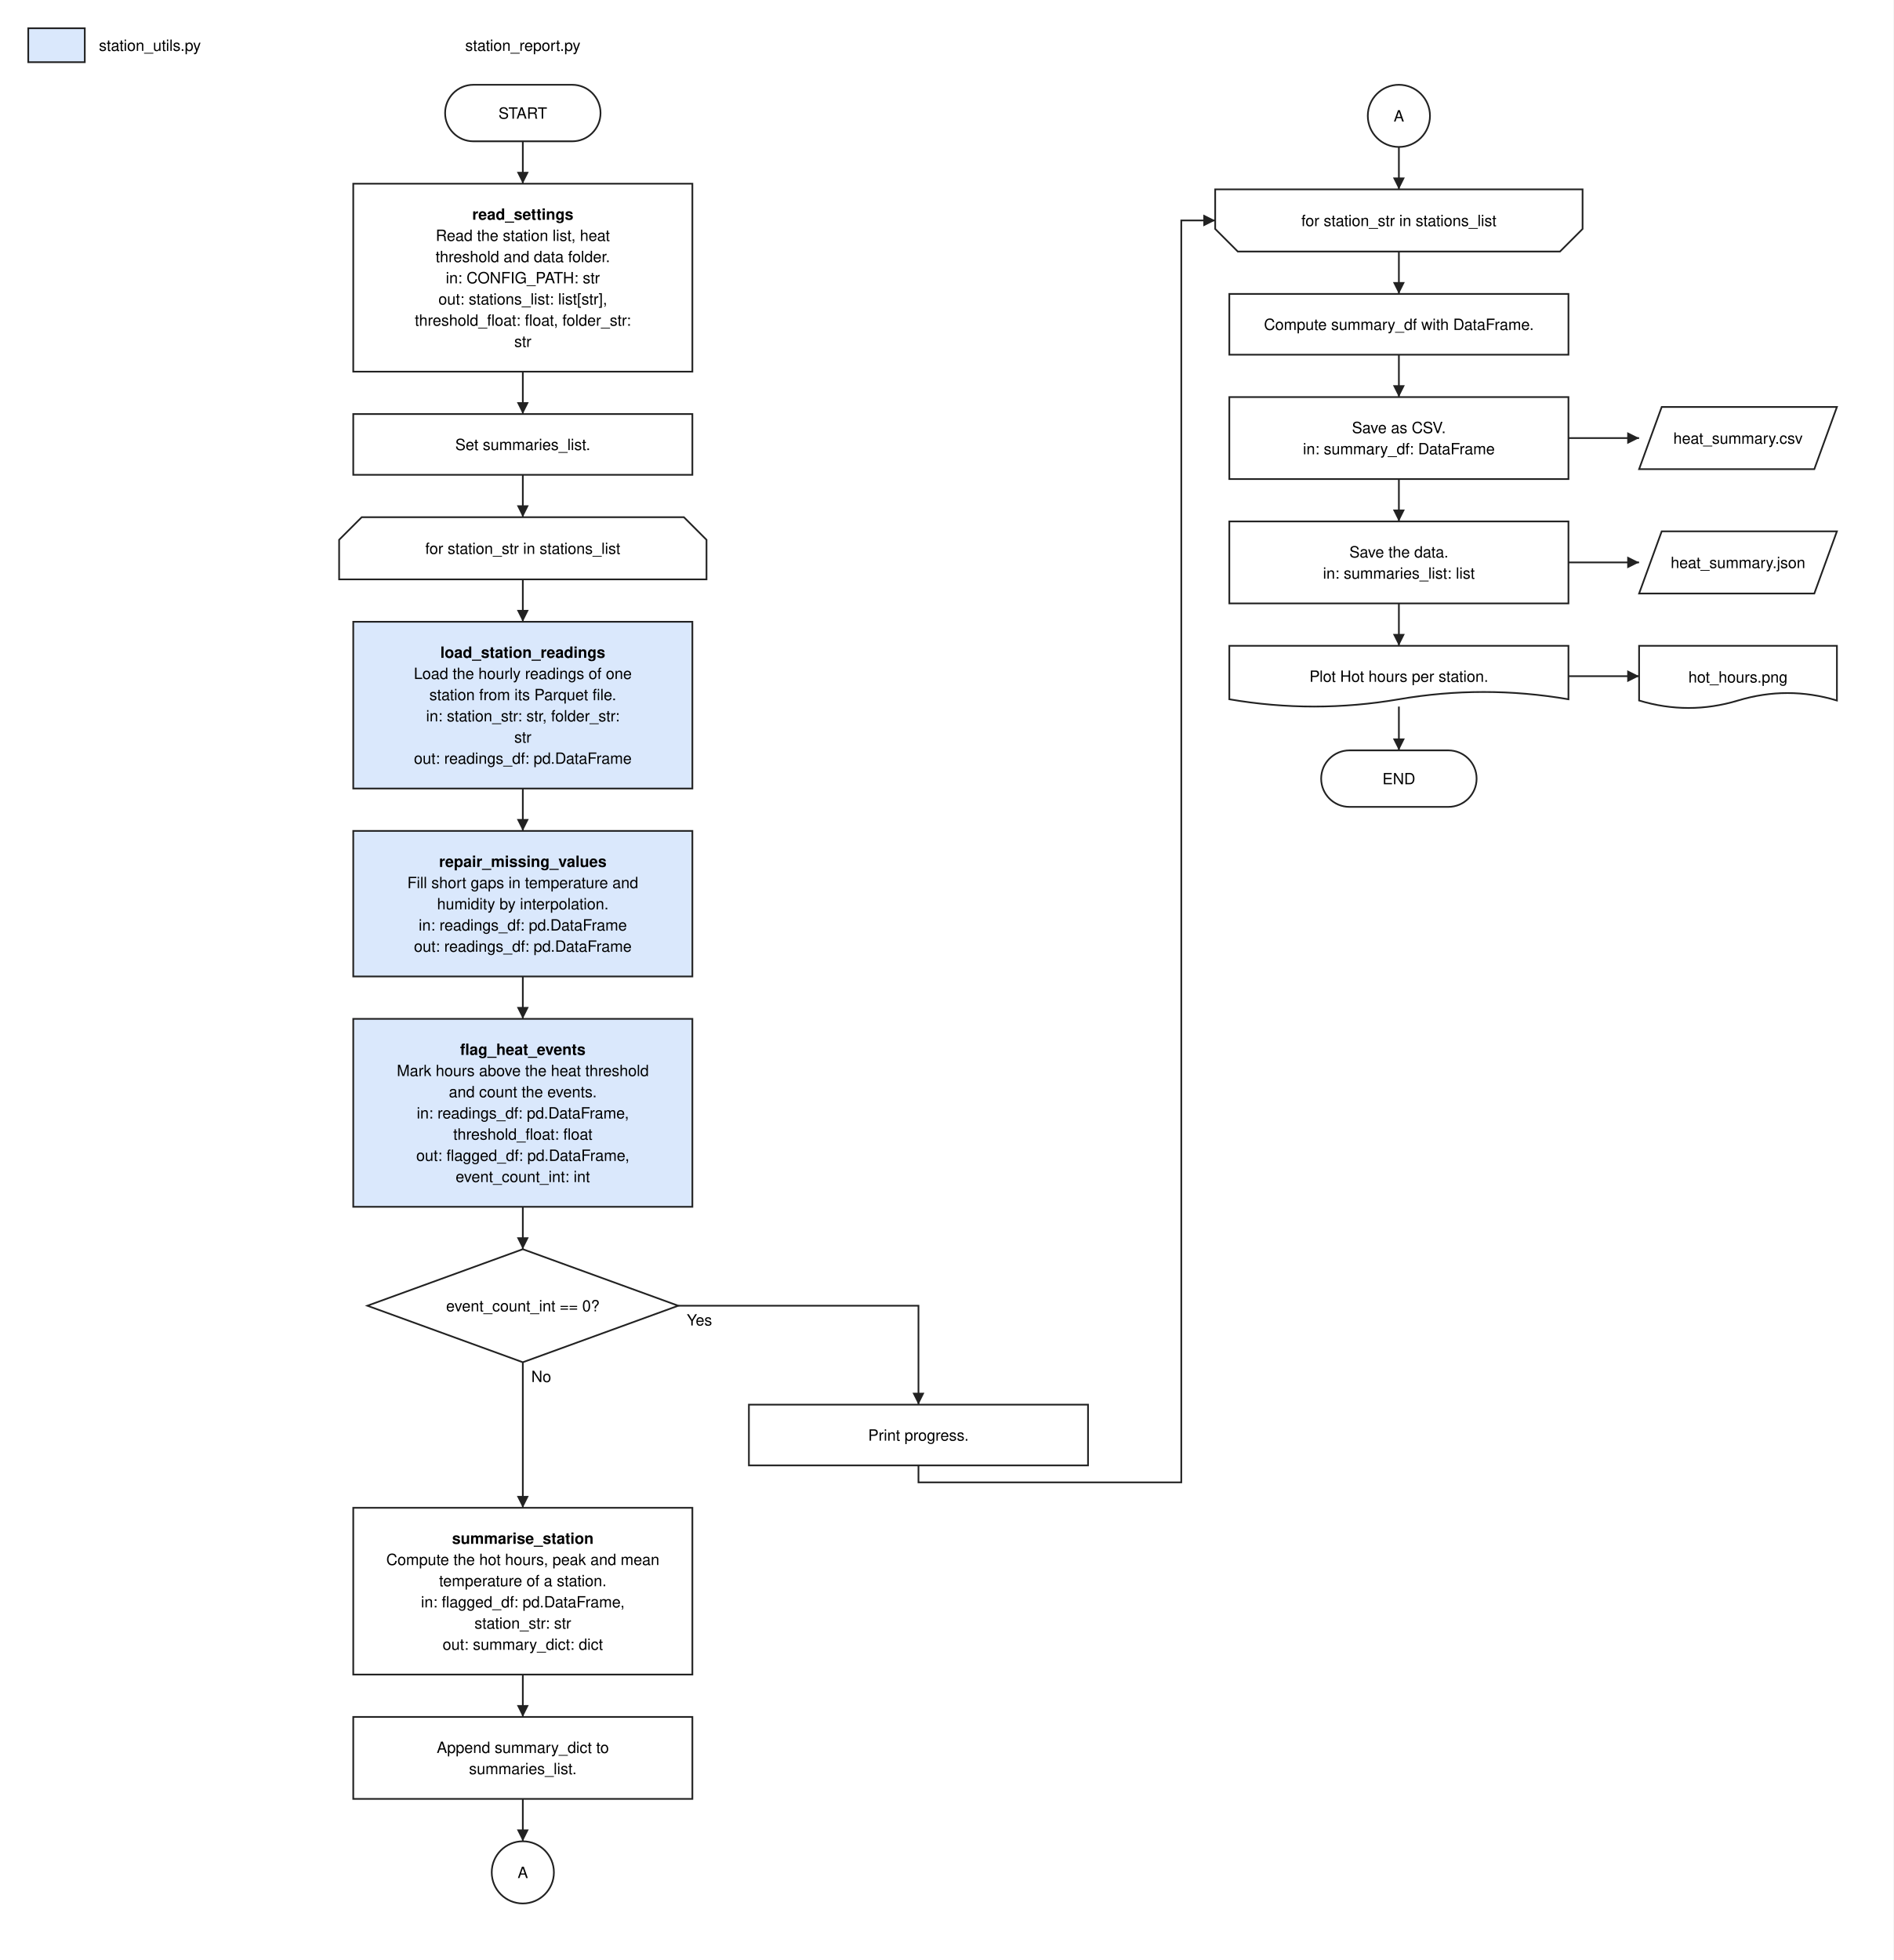
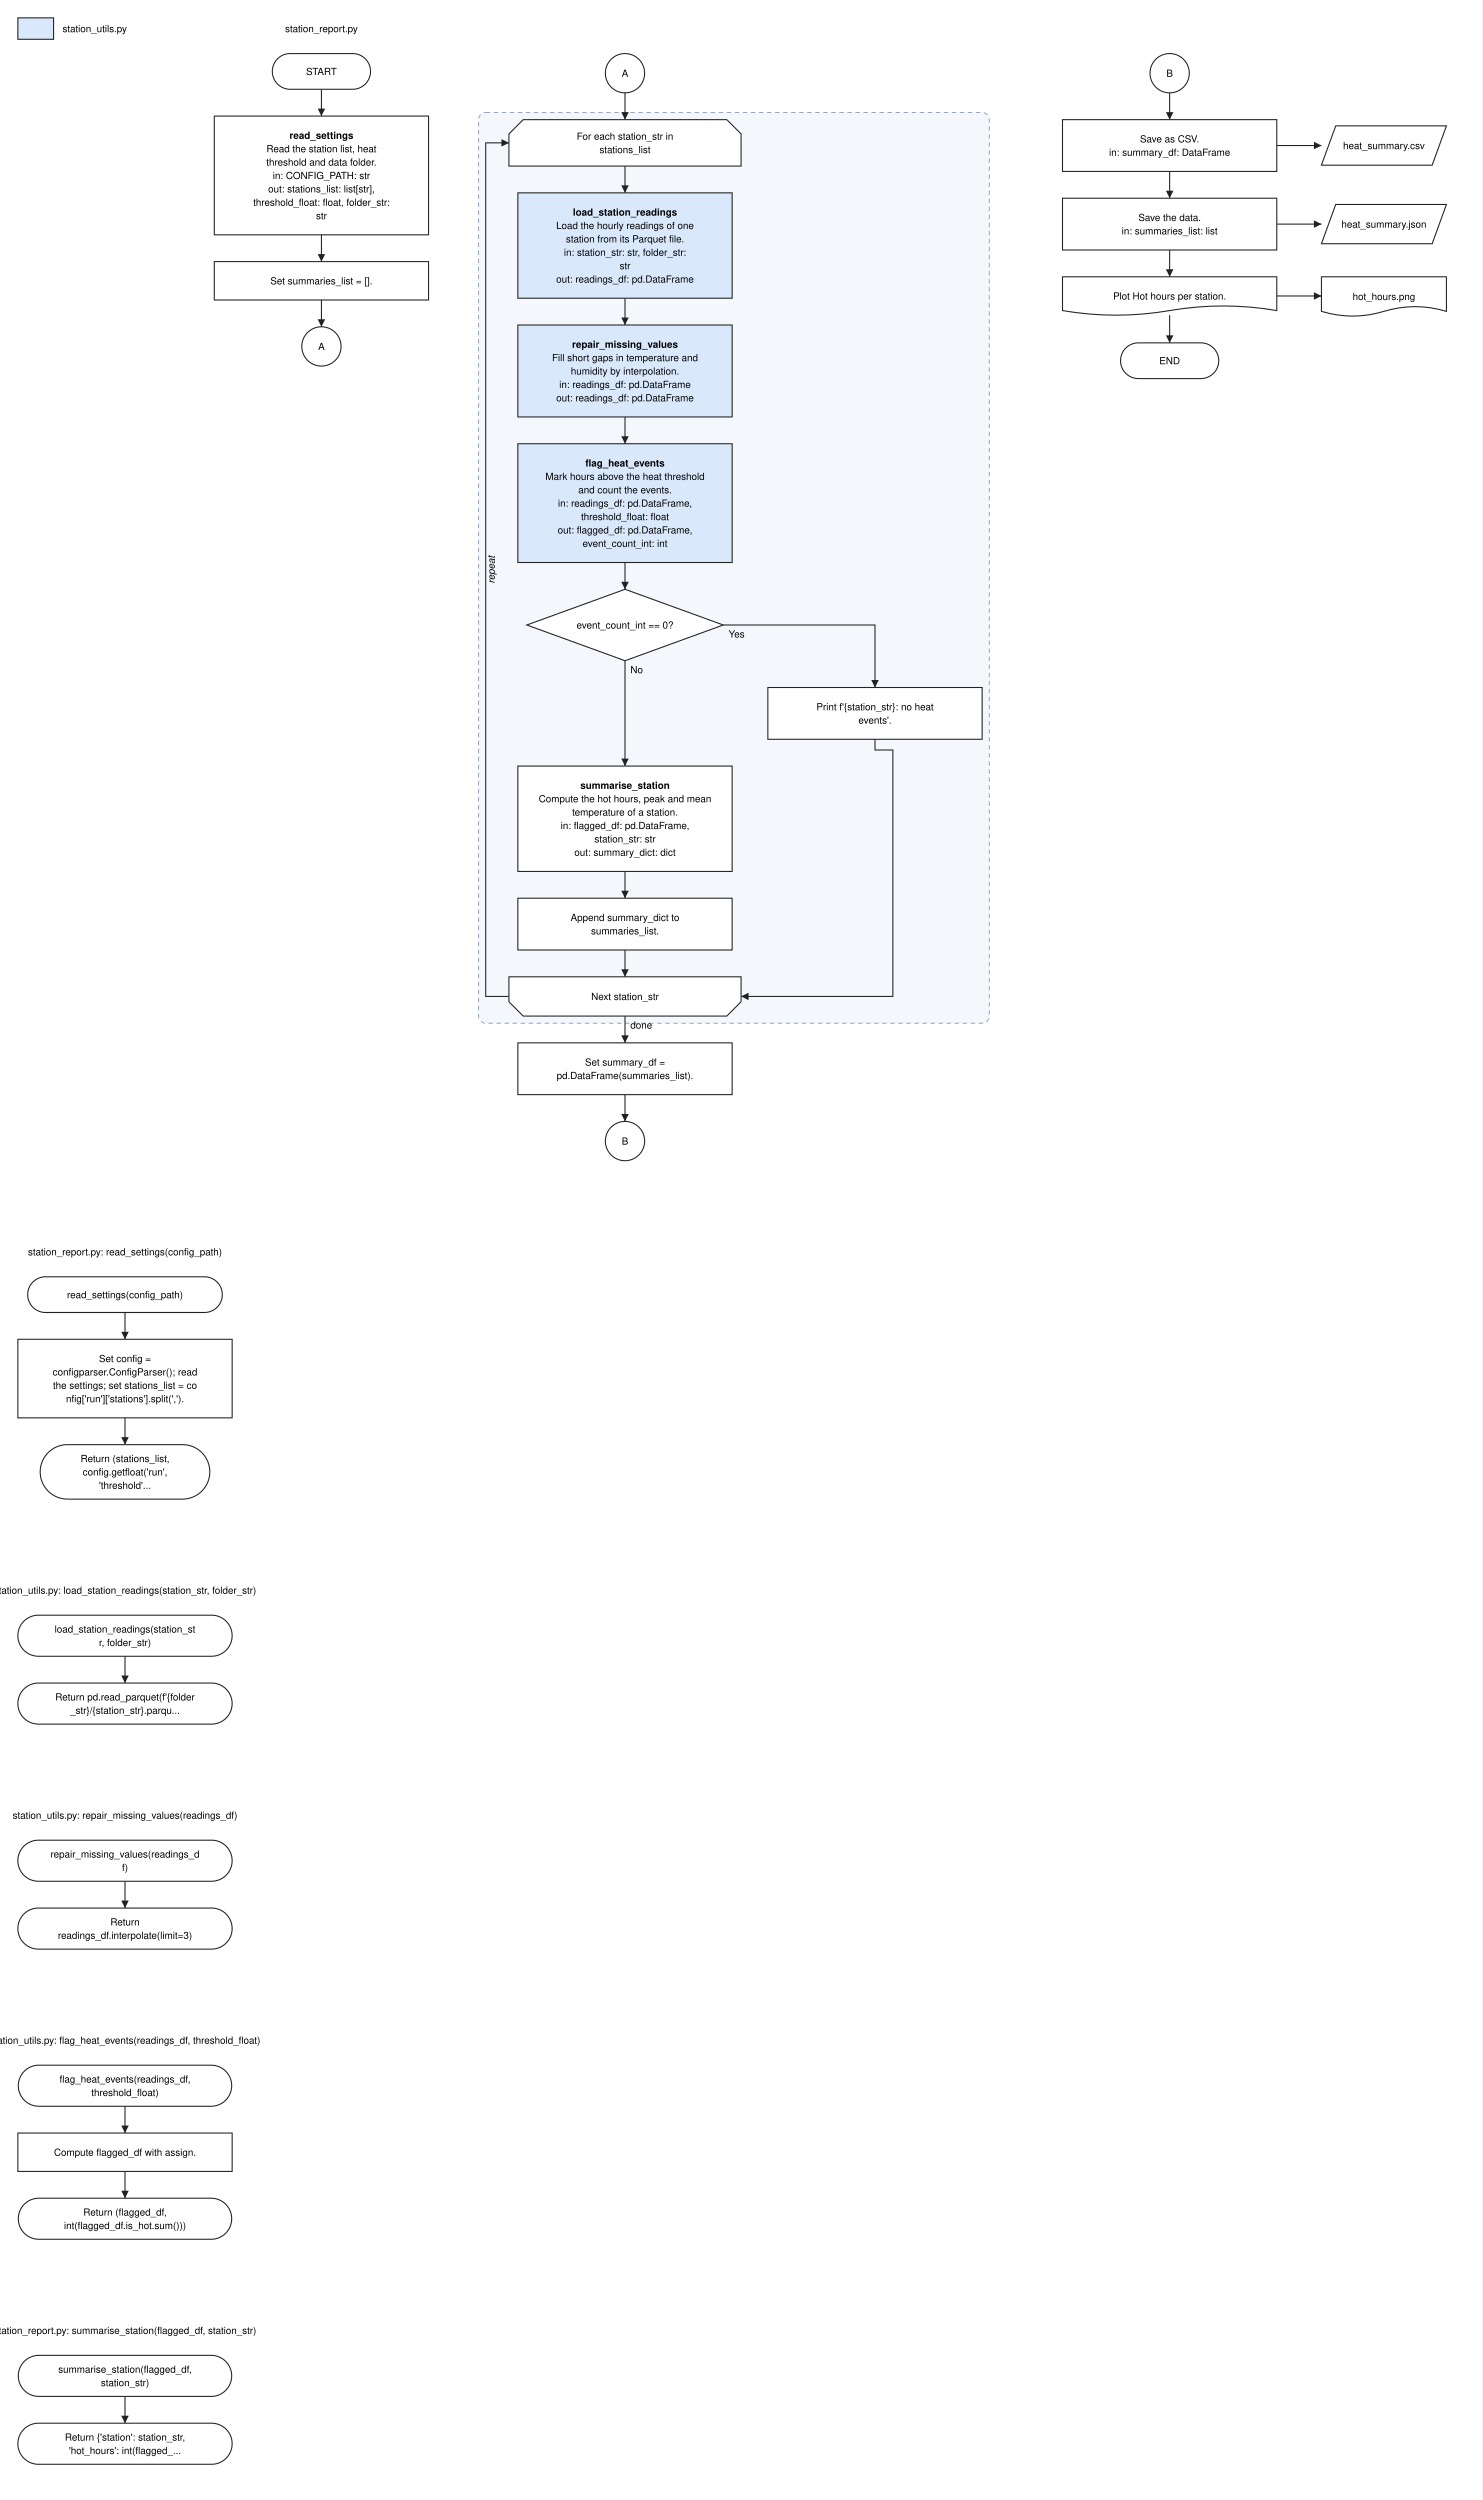
- <svg xmlns="http://www.w3.org/2000/svg" width="1340" height="1387" viewBox="0 0 1340 1387" font-family="Helvetica, Arial, sans-serif" font-size="11">
+ <svg xmlns="http://www.w3.org/2000/svg" width="1660" height="2800" viewBox="0 0 1660 2800" font-family="Helvetica, Arial, 'Liberation Sans', 'DejaVu Sans', sans-serif" font-size="11">
  <defs>
    <marker id="arrow" viewBox="0 0 10 10" refX="10" refY="5" markerWidth="7" markerHeight="7" orient="auto-start-reverse">
      <path d="M0,0 L10,5 L0,10 z" fill="#222222" />
    </marker>
  </defs>
  <rect width="100%" height="100%" fill="#ffffff" />
-   <polyline points="370.0,100.0 370.0,115.0 370.0,115.0 370.0,130.0" fill="none" stroke="#222222" stroke-width="1.2" marker-end="url(#arrow)" />
-   <polyline points="370.0,263.0 370.0,278.0 370.0,278.0 370.0,293.0" fill="none" stroke="#222222" stroke-width="1.2" marker-end="url(#arrow)" />
-   <polyline points="370.0,336.0 370.0,351.0 370.0,351.0 370.0,366.0" fill="none" stroke="#222222" stroke-width="1.2" marker-end="url(#arrow)" />
-   <polyline points="370.0,410.0 370.0,425.0 370.0,425.0 370.0,440.0" fill="none" stroke="#222222" stroke-width="1.2" marker-end="url(#arrow)" />
-   <polyline points="370.0,558.0 370.0,573.0 370.0,573.0 370.0,588.0" fill="none" stroke="#222222" stroke-width="1.2" marker-end="url(#arrow)" />
-   <polyline points="370.0,691.0 370.0,706.0 370.0,706.0 370.0,721.0" fill="none" stroke="#222222" stroke-width="1.2" marker-end="url(#arrow)" />
-   <polyline points="480.0,924.0 650.0,924.0 650.0,994.0" fill="none" stroke="#222222" stroke-width="1.2" marker-end="url(#arrow)" />
-   <text x="486.0" y="938.0">Yes</text>
-   <polyline points="370.0,854.0 370.0,869.0 370.0,869.0 370.0,884.0" fill="none" stroke="#222222" stroke-width="1.2" marker-end="url(#arrow)" />
-   <polyline points="370.0,964.0 370.0,1015.5 370.0,1015.5 370.0,1067.0" fill="none" stroke="#222222" stroke-width="1.2" marker-end="url(#arrow)" />
-   <text x="376.0" y="978.0">No</text>
-   <polyline points="370.0,1185.0 370.0,1200.0 370.0,1200.0 370.0,1215.0" fill="none" stroke="#222222" stroke-width="1.2" marker-end="url(#arrow)" />
-   <polyline points="370.0,1273.0 370.0,1288.0 370.0,1288.0 370.0,1303.0" fill="none" stroke="#222222" stroke-width="1.2" marker-end="url(#arrow)" />
-   <polyline points="990.0,104.0 990.0,119.0 990.0,119.0 990.0,134.0" fill="none" stroke="#222222" stroke-width="1.2" marker-end="url(#arrow)" />
-   <polyline points="990.0,178.0 990.0,193.0 990.0,193.0 990.0,208.0" fill="none" stroke="#222222" stroke-width="1.2" marker-end="url(#arrow)" />
-   <polyline points="1110.0,310.0 1160.0,310.0" fill="none" stroke="#222222" stroke-width="1.2" marker-end="url(#arrow)" />
-   <polyline points="990.0,251.0 990.0,266.0 990.0,266.0 990.0,281.0" fill="none" stroke="#222222" stroke-width="1.2" marker-end="url(#arrow)" />
-   <polyline points="1110.0,398.0 1160.0,398.0" fill="none" stroke="#222222" stroke-width="1.2" marker-end="url(#arrow)" />
-   <polyline points="990.0,339.0 990.0,354.0 990.0,354.0 990.0,369.0" fill="none" stroke="#222222" stroke-width="1.2" marker-end="url(#arrow)" />
-   <polyline points="1110.0,478.5 1160.0,478.5" fill="none" stroke="#222222" stroke-width="1.2" marker-end="url(#arrow)" />
-   <polyline points="990.0,427.0 990.0,442.0 990.0,442.0 990.0,457.0" fill="none" stroke="#222222" stroke-width="1.2" marker-end="url(#arrow)" />
-   <polyline points="990.0,500.0 990.0,515.5 990.0,515.5 990.0,531.0" fill="none" stroke="#222222" stroke-width="1.2" marker-end="url(#arrow)" />
-   <polyline points="650.0,1037.0 650.0,1049.0 836.0,1049.0 836.0,156.0 860.0,156.0" fill="none" stroke="#222222" stroke-width="1.2" marker-end="url(#arrow)" />
+   <rect x="536.0" y="126.0" width="572.0" height="1020.0" rx="8" fill="#f4f8fd" stroke="#8a9bb5" stroke-width="1" stroke-dasharray="5 4" />
+   <polyline points="360.0,100.0 360.0,115.0 360.0,115.0 360.0,130.0" fill="none" stroke="#222222" stroke-width="1.2" marker-end="url(#arrow)" />
+   <polyline points="360.0,263.0 360.0,278.0 360.0,278.0 360.0,293.0" fill="none" stroke="#222222" stroke-width="1.2" marker-end="url(#arrow)" />
+   <polyline points="360.0,336.0 360.0,351.0 360.0,351.0 360.0,366.0" fill="none" stroke="#222222" stroke-width="1.2" marker-end="url(#arrow)" />
+   <polyline points="700.0,104.0 700.0,119.0 700.0,119.0 700.0,134.0" fill="none" stroke="#222222" stroke-width="1.2" marker-end="url(#arrow)" />
+   <polyline points="700.0,186.0 700.0,201.0 700.0,201.0 700.0,216.0" fill="none" stroke="#222222" stroke-width="1.2" marker-end="url(#arrow)" />
+   <polyline points="700.0,334.0 700.0,349.0 700.0,349.0 700.0,364.0" fill="none" stroke="#222222" stroke-width="1.2" marker-end="url(#arrow)" />
+   <polyline points="700.0,467.0 700.0,482.0 700.0,482.0 700.0,497.0" fill="none" stroke="#222222" stroke-width="1.2" marker-end="url(#arrow)" />
+   <polyline points="810.0,700.0 980.0,700.0 980.0,770.0" fill="none" stroke="#222222" stroke-width="1.2" marker-end="url(#arrow)" />
+   <text x="816.0" y="714.0">Yes</text>
+   <polyline points="700.0,630.0 700.0,645.0 700.0,645.0 700.0,660.0" fill="none" stroke="#222222" stroke-width="1.2" marker-end="url(#arrow)" />
+   <polyline points="700.0,740.0 700.0,799.0 700.0,799.0 700.0,858.0" fill="none" stroke="#222222" stroke-width="1.2" marker-end="url(#arrow)" />
+   <text x="706.0" y="754.0">No</text>
+   <polyline points="700.0,976.0 700.0,991.0 700.0,991.0 700.0,1006.0" fill="none" stroke="#222222" stroke-width="1.2" marker-end="url(#arrow)" />
+   <polyline points="700.0,1064.0 700.0,1079.0 700.0,1079.0 700.0,1094.0" fill="none" stroke="#222222" stroke-width="1.2" marker-end="url(#arrow)" />
+   <polyline points="700.0,1138.0 700.0,1153.0 700.0,1153.0 700.0,1168.0" fill="none" stroke="#222222" stroke-width="1.2" marker-end="url(#arrow)" />
+   <text x="706.0" y="1152.0">done</text>
+   <polyline points="700.0,1226.0 700.0,1241.0 700.0,1241.0 700.0,1256.0" fill="none" stroke="#222222" stroke-width="1.2" marker-end="url(#arrow)" />
+   <polyline points="1430.0,163.0 1480.0,163.0" fill="none" stroke="#222222" stroke-width="1.2" marker-end="url(#arrow)" />
+   <polyline points="1310.0,104.0 1310.0,119.0 1310.0,119.0 1310.0,134.0" fill="none" stroke="#222222" stroke-width="1.2" marker-end="url(#arrow)" />
+   <polyline points="1430.0,251.0 1480.0,251.0" fill="none" stroke="#222222" stroke-width="1.2" marker-end="url(#arrow)" />
+   <polyline points="1310.0,192.0 1310.0,207.0 1310.0,207.0 1310.0,222.0" fill="none" stroke="#222222" stroke-width="1.2" marker-end="url(#arrow)" />
+   <polyline points="1430.0,331.5 1480.0,331.5" fill="none" stroke="#222222" stroke-width="1.2" marker-end="url(#arrow)" />
+   <polyline points="1310.0,280.0 1310.0,295.0 1310.0,295.0 1310.0,310.0" fill="none" stroke="#222222" stroke-width="1.2" marker-end="url(#arrow)" />
+   <polyline points="1310.0,353.0 1310.0,368.5 1310.0,368.5 1310.0,384.0" fill="none" stroke="#222222" stroke-width="1.2" marker-end="url(#arrow)" />
+   <polyline points="980.0,828.0 980.0,840.0 1000.0,840.0 1000.0,1116.0 830.0,1116.0" fill="none" stroke="#222222" stroke-width="1.2" marker-end="url(#arrow)" />
+   <polyline points="570.0,1116.0 544.0,1116.0 544.0,160.0 570.0,160.0" fill="none" stroke="#222222" stroke-width="1.2" marker-end="url(#arrow)" />
+   <text x="554.0" y="638.0" text-anchor="middle" font-style="italic" transform="rotate(-90 554.0 638.0)">repeat</text>
+   <polyline points="140.0,1470.0 140.0,1485.0 140.0,1485.0 140.0,1500.0" fill="none" stroke="#222222" stroke-width="1.2" marker-end="url(#arrow)" />
+   <polyline points="140.0,1588.0 140.0,1603.0 140.0,1603.0 140.0,1618.0" fill="none" stroke="#222222" stroke-width="1.2" marker-end="url(#arrow)" />
+   <polyline points="140.0,1855.0 140.0,1870.0 140.0,1870.0 140.0,1885.0" fill="none" stroke="#222222" stroke-width="1.2" marker-end="url(#arrow)" />
+   <polyline points="140.0,2107.0 140.0,2122.0 140.0,2122.0 140.0,2137.0" fill="none" stroke="#222222" stroke-width="1.2" marker-end="url(#arrow)" />
+   <polyline points="140.0,2359.0 140.0,2374.0 140.0,2374.0 140.0,2389.0" fill="none" stroke="#222222" stroke-width="1.2" marker-end="url(#arrow)" />
+   <polyline points="140.0,2432.0 140.0,2447.0 140.0,2447.0 140.0,2462.0" fill="none" stroke="#222222" stroke-width="1.2" marker-end="url(#arrow)" />
+   <polyline points="140.0,2684.0 140.0,2699.0 140.0,2699.0 140.0,2714.0" fill="none" stroke="#222222" stroke-width="1.2" marker-end="url(#arrow)" />
  <rect x="20.0" y="20.0" width="40.0" height="24.0" fill="#dae8fc" stroke="#222222" stroke-width="1.2" />
  <text x="70.0" y="36.0" text-anchor="start">station_utils.py</text>
-   <text x="370.0" y="36.0" text-anchor="middle">station_report.py</text>
-   <rect x="315.0" y="60.0" width="110.0" height="40.0" rx="20.0" fill="#ffffff" stroke="#222222" stroke-width="1.2" />
-   <text x="370.0" y="84.0" text-anchor="middle">START</text>
-   <rect x="250.0" y="130.0" width="240.0" height="133.0" fill="#ffffff" stroke="#222222" stroke-width="1.2" />
-   <text x="370.0" y="155.5" text-anchor="middle" font-weight="bold">read_settings</text>
-   <text x="370.0" y="170.5" text-anchor="middle">Read the station list, heat</text>
-   <text x="370.0" y="185.5" text-anchor="middle">threshold and data folder.</text>
-   <text x="370.0" y="200.5" text-anchor="middle">in: CONFIG_PATH: str</text>
-   <text x="370.0" y="215.5" text-anchor="middle">out: stations_list: list[str],</text>
-   <text x="370.0" y="230.5" text-anchor="middle">threshold_float: float, folder_str:</text>
-   <text x="370.0" y="245.5" text-anchor="middle">str</text>
-   <rect x="250.0" y="293.0" width="240.0" height="43.0" fill="#ffffff" stroke="#222222" stroke-width="1.2" />
-   <text x="370.0" y="318.5" text-anchor="middle">Set summaries_list.</text>
-   <polygon points="256.0,366.0 484.0,366.0 500.0,382.0 500.0,410.0 240.0,410.0 240.0,382.0" fill="#ffffff" stroke="#222222" stroke-width="1.2" />
-   <text x="370.0" y="392.0" text-anchor="middle">for station_str in stations_list</text>
-   <rect x="250.0" y="440.0" width="240.0" height="118.0" fill="#dae8fc" stroke="#222222" stroke-width="1.2" />
-   <text x="370.0" y="465.5" text-anchor="middle" font-weight="bold">load_station_readings</text>
-   <text x="370.0" y="480.5" text-anchor="middle">Load the hourly readings of one</text>
-   <text x="370.0" y="495.5" text-anchor="middle">station from its Parquet file.</text>
-   <text x="370.0" y="510.5" text-anchor="middle">in: station_str: str, folder_str:</text>
-   <text x="370.0" y="525.5" text-anchor="middle">str</text>
-   <text x="370.0" y="540.5" text-anchor="middle">out: readings_df: pd.DataFrame</text>
-   <rect x="250.0" y="588.0" width="240.0" height="103.0" fill="#dae8fc" stroke="#222222" stroke-width="1.2" />
-   <text x="370.0" y="613.5" text-anchor="middle" font-weight="bold">repair_missing_values</text>
-   <text x="370.0" y="628.5" text-anchor="middle">Fill short gaps in temperature and</text>
-   <text x="370.0" y="643.5" text-anchor="middle">humidity by interpolation.</text>
-   <text x="370.0" y="658.5" text-anchor="middle">in: readings_df: pd.DataFrame</text>
-   <text x="370.0" y="673.5" text-anchor="middle">out: readings_df: pd.DataFrame</text>
-   <rect x="250.0" y="721.0" width="240.0" height="133.0" fill="#dae8fc" stroke="#222222" stroke-width="1.2" />
-   <text x="370.0" y="746.5" text-anchor="middle" font-weight="bold">flag_heat_events</text>
-   <text x="370.0" y="761.5" text-anchor="middle">Mark hours above the heat threshold</text>
-   <text x="370.0" y="776.5" text-anchor="middle">and count the events.</text>
-   <text x="370.0" y="791.5" text-anchor="middle">in: readings_df: pd.DataFrame,</text>
-   <text x="370.0" y="806.5" text-anchor="middle">threshold_float: float</text>
-   <text x="370.0" y="821.5" text-anchor="middle">out: flagged_df: pd.DataFrame,</text>
-   <text x="370.0" y="836.5" text-anchor="middle">event_count_int: int</text>
-   <polygon points="370.0,884.0 480.0,924.0 370.0,964.0 260.0,924.0" fill="#ffffff" stroke="#222222" stroke-width="1.2" />
-   <text x="370.0" y="928.0" text-anchor="middle">event_count_int == 0?</text>
-   <rect x="530.0" y="994.0" width="240.0" height="43.0" fill="#ffffff" stroke="#222222" stroke-width="1.2" />
-   <text x="650.0" y="1019.5" text-anchor="middle">Print progress.</text>
-   <rect x="250.0" y="1067.0" width="240.0" height="118.0" fill="#ffffff" stroke="#222222" stroke-width="1.2" />
-   <text x="370.0" y="1092.5" text-anchor="middle" font-weight="bold">summarise_station</text>
-   <text x="370.0" y="1107.5" text-anchor="middle">Compute the hot hours, peak and mean</text>
-   <text x="370.0" y="1122.5" text-anchor="middle">temperature of a station.</text>
-   <text x="370.0" y="1137.5" text-anchor="middle">in: flagged_df: pd.DataFrame,</text>
-   <text x="370.0" y="1152.5" text-anchor="middle">station_str: str</text>
-   <text x="370.0" y="1167.5" text-anchor="middle">out: summary_dict: dict</text>
-   <rect x="250.0" y="1215.0" width="240.0" height="58.0" fill="#ffffff" stroke="#222222" stroke-width="1.2" />
-   <text x="370.0" y="1240.5" text-anchor="middle">Append summary_dict to</text>
-   <text x="370.0" y="1255.5" text-anchor="middle">summaries_list.</text>
-   <circle cx="370.0" cy="1325.0" r="22.0" fill="#ffffff" stroke="#222222" stroke-width="1.2" />
-   <text x="370.0" y="1329.0" text-anchor="middle">A</text>
-   <circle cx="990.0" cy="82.0" r="22.0" fill="#ffffff" stroke="#222222" stroke-width="1.2" />
-   <text x="990.0" y="86.0" text-anchor="middle">A</text>
-   <polygon points="860.0,134.0 1120.0,134.0 1120.0,162.0 1104.0,178.0 876.0,178.0 860.0,162.0" fill="#ffffff" stroke="#222222" stroke-width="1.2" />
-   <text x="990.0" y="160.0" text-anchor="middle">for station_str in stations_list</text>
-   <rect x="870.0" y="208.0" width="240.0" height="43.0" fill="#ffffff" stroke="#222222" stroke-width="1.2" />
-   <text x="990.0" y="233.5" text-anchor="middle">Compute summary_df with DataFrame.</text>
-   <rect x="870.0" y="281.0" width="240.0" height="58.0" fill="#ffffff" stroke="#222222" stroke-width="1.2" />
-   <text x="990.0" y="306.5" text-anchor="middle">Save as CSV.</text>
-   <text x="990.0" y="321.5" text-anchor="middle">in: summary_df: DataFrame</text>
-   <polygon points="1176.0,288.0 1300.0,288.0 1284.0,332.0 1160.0,332.0" fill="#ffffff" stroke="#222222" stroke-width="1.2" />
-   <text x="1230.0" y="314.0" text-anchor="middle">heat_summary.csv</text>
-   <rect x="870.0" y="369.0" width="240.0" height="58.0" fill="#ffffff" stroke="#222222" stroke-width="1.2" />
-   <text x="990.0" y="394.5" text-anchor="middle">Save the data.</text>
-   <text x="990.0" y="409.5" text-anchor="middle">in: summaries_list: list</text>
-   <polygon points="1176.0,376.0 1300.0,376.0 1284.0,420.0 1160.0,420.0" fill="#ffffff" stroke="#222222" stroke-width="1.2" />
-   <text x="1230.0" y="402.0" text-anchor="middle">heat_summary.json</text>
-   <path d="M870.0,457.0 H1110.0 V494.84 Q1050.0,484.52 990.0,494.84 T870.0,494.84 Z" fill="#ffffff" stroke="#222222" stroke-width="1.2" />
-   <text x="990.0" y="482.5" text-anchor="middle">Plot Hot hours per station.</text>
-   <path d="M1160.0,457.0 H1300.0 V495.72 Q1265.0,485.16 1230.0,495.72 T1160.0,495.72 Z" fill="#ffffff" stroke="#222222" stroke-width="1.2" />
-   <text x="1230.0" y="483.0" text-anchor="middle">hot_hours.png</text>
-   <rect x="935.0" y="531.0" width="110.0" height="40.0" rx="20.0" fill="#ffffff" stroke="#222222" stroke-width="1.2" />
-   <text x="990.0" y="555.0" text-anchor="middle">END</text>
+   <text x="360.0" y="36.0" text-anchor="middle">station_report.py</text>
+   <rect x="305.0" y="60.0" width="110.0" height="40.0" rx="20.0" fill="#ffffff" stroke="#222222" stroke-width="1.2" />
+   <text x="360.0" y="84.0" text-anchor="middle">START</text>
+   <rect x="240.0" y="130.0" width="240.0" height="133.0" fill="#ffffff" stroke="#222222" stroke-width="1.2" />
+   <text x="360.0" y="155.5" text-anchor="middle" font-weight="bold">read_settings</text>
+   <text x="360.0" y="170.5" text-anchor="middle">Read the station list, heat</text>
+   <text x="360.0" y="185.5" text-anchor="middle">threshold and data folder.</text>
+   <text x="360.0" y="200.5" text-anchor="middle">in: CONFIG_PATH: str</text>
+   <text x="360.0" y="215.5" text-anchor="middle">out: stations_list: list[str],</text>
+   <text x="360.0" y="230.5" text-anchor="middle">threshold_float: float, folder_str:</text>
+   <text x="360.0" y="245.5" text-anchor="middle">str</text>
+   <rect x="240.0" y="293.0" width="240.0" height="43.0" fill="#ffffff" stroke="#222222" stroke-width="1.2" />
+   <text x="360.0" y="318.5" text-anchor="middle">Set summaries_list = [].</text>
+   <circle cx="360.0" cy="388.0" r="22.0" fill="#ffffff" stroke="#222222" stroke-width="1.2" />
+   <text x="360.0" y="392.0" text-anchor="middle">A</text>
+   <circle cx="700.0" cy="82.0" r="22.0" fill="#ffffff" stroke="#222222" stroke-width="1.2" />
+   <text x="700.0" y="86.0" text-anchor="middle">A</text>
+   <polygon points="586.0,134.0 814.0,134.0 830.0,150.0 830.0,186.0 570.0,186.0 570.0,150.0" fill="#ffffff" stroke="#222222" stroke-width="1.2" />
+   <text x="700.0" y="156.5" text-anchor="middle">For each station_str in</text>
+   <text x="700.0" y="171.5" text-anchor="middle">stations_list</text>
+   <rect x="580.0" y="216.0" width="240.0" height="118.0" fill="#dae8fc" stroke="#222222" stroke-width="1.2" />
+   <text x="700.0" y="241.5" text-anchor="middle" font-weight="bold">load_station_readings</text>
+   <text x="700.0" y="256.5" text-anchor="middle">Load the hourly readings of one</text>
+   <text x="700.0" y="271.5" text-anchor="middle">station from its Parquet file.</text>
+   <text x="700.0" y="286.5" text-anchor="middle">in: station_str: str, folder_str:</text>
+   <text x="700.0" y="301.5" text-anchor="middle">str</text>
+   <text x="700.0" y="316.5" text-anchor="middle">out: readings_df: pd.DataFrame</text>
+   <rect x="580.0" y="364.0" width="240.0" height="103.0" fill="#dae8fc" stroke="#222222" stroke-width="1.2" />
+   <text x="700.0" y="389.5" text-anchor="middle" font-weight="bold">repair_missing_values</text>
+   <text x="700.0" y="404.5" text-anchor="middle">Fill short gaps in temperature and</text>
+   <text x="700.0" y="419.5" text-anchor="middle">humidity by interpolation.</text>
+   <text x="700.0" y="434.5" text-anchor="middle">in: readings_df: pd.DataFrame</text>
+   <text x="700.0" y="449.5" text-anchor="middle">out: readings_df: pd.DataFrame</text>
+   <rect x="580.0" y="497.0" width="240.0" height="133.0" fill="#dae8fc" stroke="#222222" stroke-width="1.2" />
+   <text x="700.0" y="522.5" text-anchor="middle" font-weight="bold">flag_heat_events</text>
+   <text x="700.0" y="537.5" text-anchor="middle">Mark hours above the heat threshold</text>
+   <text x="700.0" y="552.5" text-anchor="middle">and count the events.</text>
+   <text x="700.0" y="567.5" text-anchor="middle">in: readings_df: pd.DataFrame,</text>
+   <text x="700.0" y="582.5" text-anchor="middle">threshold_float: float</text>
+   <text x="700.0" y="597.5" text-anchor="middle">out: flagged_df: pd.DataFrame,</text>
+   <text x="700.0" y="612.5" text-anchor="middle">event_count_int: int</text>
+   <polygon points="700.0,660.0 810.0,700.0 700.0,740.0 590.0,700.0" fill="#ffffff" stroke="#222222" stroke-width="1.2" />
+   <text x="700.0" y="704.0" text-anchor="middle">event_count_int == 0?</text>
+   <rect x="860.0" y="770.0" width="240.0" height="58.0" fill="#ffffff" stroke="#222222" stroke-width="1.2" />
+   <text x="980.0" y="795.5" text-anchor="middle">Print f'{station_str}: no heat</text>
+   <text x="980.0" y="810.5" text-anchor="middle">events'.</text>
+   <rect x="580.0" y="858.0" width="240.0" height="118.0" fill="#ffffff" stroke="#222222" stroke-width="1.2" />
+   <text x="700.0" y="883.5" text-anchor="middle" font-weight="bold">summarise_station</text>
+   <text x="700.0" y="898.5" text-anchor="middle">Compute the hot hours, peak and mean</text>
+   <text x="700.0" y="913.5" text-anchor="middle">temperature of a station.</text>
+   <text x="700.0" y="928.5" text-anchor="middle">in: flagged_df: pd.DataFrame,</text>
+   <text x="700.0" y="943.5" text-anchor="middle">station_str: str</text>
+   <text x="700.0" y="958.5" text-anchor="middle">out: summary_dict: dict</text>
+   <rect x="580.0" y="1006.0" width="240.0" height="58.0" fill="#ffffff" stroke="#222222" stroke-width="1.2" />
+   <text x="700.0" y="1031.5" text-anchor="middle">Append summary_dict to</text>
+   <text x="700.0" y="1046.5" text-anchor="middle">summaries_list.</text>
+   <polygon points="570.0,1094.0 830.0,1094.0 830.0,1122.0 814.0,1138.0 586.0,1138.0 570.0,1122.0" fill="#ffffff" stroke="#222222" stroke-width="1.2" />
+   <text x="700.0" y="1120.0" text-anchor="middle">Next station_str</text>
+   <rect x="580.0" y="1168.0" width="240.0" height="58.0" fill="#ffffff" stroke="#222222" stroke-width="1.2" />
+   <text x="700.0" y="1193.5" text-anchor="middle">Set summary_df =</text>
+   <text x="700.0" y="1208.5" text-anchor="middle">pd.DataFrame(summaries_list).</text>
+   <circle cx="700.0" cy="1278.0" r="22.0" fill="#ffffff" stroke="#222222" stroke-width="1.2" />
+   <text x="700.0" y="1282.0" text-anchor="middle">B</text>
+   <circle cx="1310.0" cy="82.0" r="22.0" fill="#ffffff" stroke="#222222" stroke-width="1.2" />
+   <text x="1310.0" y="86.0" text-anchor="middle">B</text>
+   <rect x="1190.0" y="134.0" width="240.0" height="58.0" fill="#ffffff" stroke="#222222" stroke-width="1.2" />
+   <text x="1310.0" y="159.5" text-anchor="middle">Save as CSV.</text>
+   <text x="1310.0" y="174.5" text-anchor="middle">in: summary_df: DataFrame</text>
+   <polygon points="1496.0,141.0 1620.0,141.0 1604.0,185.0 1480.0,185.0" fill="#ffffff" stroke="#222222" stroke-width="1.2" />
+   <text x="1550.0" y="167.0" text-anchor="middle">heat_summary.csv</text>
+   <rect x="1190.0" y="222.0" width="240.0" height="58.0" fill="#ffffff" stroke="#222222" stroke-width="1.2" />
+   <text x="1310.0" y="247.5" text-anchor="middle">Save the data.</text>
+   <text x="1310.0" y="262.5" text-anchor="middle">in: summaries_list: list</text>
+   <polygon points="1496.0,229.0 1620.0,229.0 1604.0,273.0 1480.0,273.0" fill="#ffffff" stroke="#222222" stroke-width="1.2" />
+   <text x="1550.0" y="255.0" text-anchor="middle">heat_summary.json</text>
+   <path d="M1190.0,310.0 H1430.0 V347.84 Q1370.0,337.52 1310.0,347.84 T1190.0,347.84 Z" fill="#ffffff" stroke="#222222" stroke-width="1.2" />
+   <text x="1310.0" y="335.5" text-anchor="middle">Plot Hot hours per station.</text>
+   <path d="M1480.0,310.0 H1620.0 V348.72 Q1585.0,338.16 1550.0,348.72 T1480.0,348.72 Z" fill="#ffffff" stroke="#222222" stroke-width="1.2" />
+   <text x="1550.0" y="336.0" text-anchor="middle">hot_hours.png</text>
+   <rect x="1255.0" y="384.0" width="110.0" height="40.0" rx="20.0" fill="#ffffff" stroke="#222222" stroke-width="1.2" />
+   <text x="1310.0" y="408.0" text-anchor="middle">END</text>
+   <text x="140.0" y="1406.0" text-anchor="middle">station_report.py: read_settings(config_path)</text>
+   <rect x="31.0" y="1430.0" width="218.0" height="40.0" rx="20.0" fill="#ffffff" stroke="#222222" stroke-width="1.2" />
+   <text x="140.0" y="1454.0" text-anchor="middle">read_settings(config_path)</text>
+   <rect x="20.0" y="1500.0" width="240.0" height="88.0" fill="#ffffff" stroke="#222222" stroke-width="1.2" />
+   <text x="140.0" y="1525.5" text-anchor="middle">Set config =</text>
+   <text x="140.0" y="1540.5" text-anchor="middle">configparser.ConfigParser(); read</text>
+   <text x="140.0" y="1555.5" text-anchor="middle">the settings; set stations_list = co</text>
+   <text x="140.0" y="1570.5" text-anchor="middle">nfig['run']['stations'].split(',').</text>
+   <rect x="45.0" y="1618.0" width="190.0" height="61.0" rx="30.5" fill="#ffffff" stroke="#222222" stroke-width="1.2" />
+   <text x="140.0" y="1637.5" text-anchor="middle">Return (stations_list,</text>
+   <text x="140.0" y="1652.5" text-anchor="middle">config.getfloat('run',</text>
+   <text x="140.0" y="1667.5" text-anchor="middle">'threshold'...</text>
+   <text x="140.0" y="1785.0" text-anchor="middle">station_utils.py: load_station_readings(station_str, folder_str)</text>
+   <rect x="20.0" y="1809.0" width="240.0" height="46.0" rx="23.0" fill="#ffffff" stroke="#222222" stroke-width="1.2" />
+   <text x="140.0" y="1828.5" text-anchor="middle">load_station_readings(station_st</text>
+   <text x="140.0" y="1843.5" text-anchor="middle">r, folder_str)</text>
+   <rect x="20.0" y="1885.0" width="240.0" height="46.0" rx="23.0" fill="#ffffff" stroke="#222222" stroke-width="1.2" />
+   <text x="140.0" y="1904.5" text-anchor="middle">Return pd.read_parquet(f'{folder</text>
+   <text x="140.0" y="1919.5" text-anchor="middle">_str}/{station_str}.parqu...</text>
+   <text x="140.0" y="2037.0" text-anchor="middle">station_utils.py: repair_missing_values(readings_df)</text>
+   <rect x="20.0" y="2061.0" width="240.0" height="46.0" rx="23.0" fill="#ffffff" stroke="#222222" stroke-width="1.2" />
+   <text x="140.0" y="2080.5" text-anchor="middle">repair_missing_values(readings_d</text>
+   <text x="140.0" y="2095.5" text-anchor="middle">f)</text>
+   <rect x="20.0" y="2137.0" width="240.0" height="46.0" rx="23.0" fill="#ffffff" stroke="#222222" stroke-width="1.2" />
+   <text x="140.0" y="2156.5" text-anchor="middle">Return</text>
+   <text x="140.0" y="2171.5" text-anchor="middle">readings_df.interpolate(limit=3)</text>
+   <text x="140.0" y="2289.0" text-anchor="middle">station_utils.py: flag_heat_events(readings_df, threshold_float)</text>
+   <rect x="20.5" y="2313.0" width="239.0" height="46.0" rx="23.0" fill="#ffffff" stroke="#222222" stroke-width="1.2" />
+   <text x="140.0" y="2332.5" text-anchor="middle">flag_heat_events(readings_df,</text>
+   <text x="140.0" y="2347.5" text-anchor="middle">threshold_float)</text>
+   <rect x="20.0" y="2389.0" width="240.0" height="43.0" fill="#ffffff" stroke="#222222" stroke-width="1.2" />
+   <text x="140.0" y="2414.5" text-anchor="middle">Compute flagged_df with assign.</text>
+   <rect x="20.5" y="2462.0" width="239.0" height="46.0" rx="23.0" fill="#ffffff" stroke="#222222" stroke-width="1.2" />
+   <text x="140.0" y="2481.5" text-anchor="middle">Return (flagged_df,</text>
+   <text x="140.0" y="2496.5" text-anchor="middle">int(flagged_df.is_hot.sum()))</text>
+   <text x="140.0" y="2614.0" text-anchor="middle">station_report.py: summarise_station(flagged_df, station_str)</text>
+   <rect x="20.5" y="2638.0" width="239.0" height="46.0" rx="23.0" fill="#ffffff" stroke="#222222" stroke-width="1.2" />
+   <text x="140.0" y="2657.5" text-anchor="middle">summarise_station(flagged_df,</text>
+   <text x="140.0" y="2672.5" text-anchor="middle">station_str)</text>
+   <rect x="20.0" y="2714.0" width="240.0" height="46.0" rx="23.0" fill="#ffffff" stroke="#222222" stroke-width="1.2" />
+   <text x="140.0" y="2733.5" text-anchor="middle">Return {'station': station_str,</text>
+   <text x="140.0" y="2748.5" text-anchor="middle">'hot_hours': int(flagged_...</text>
</svg>
